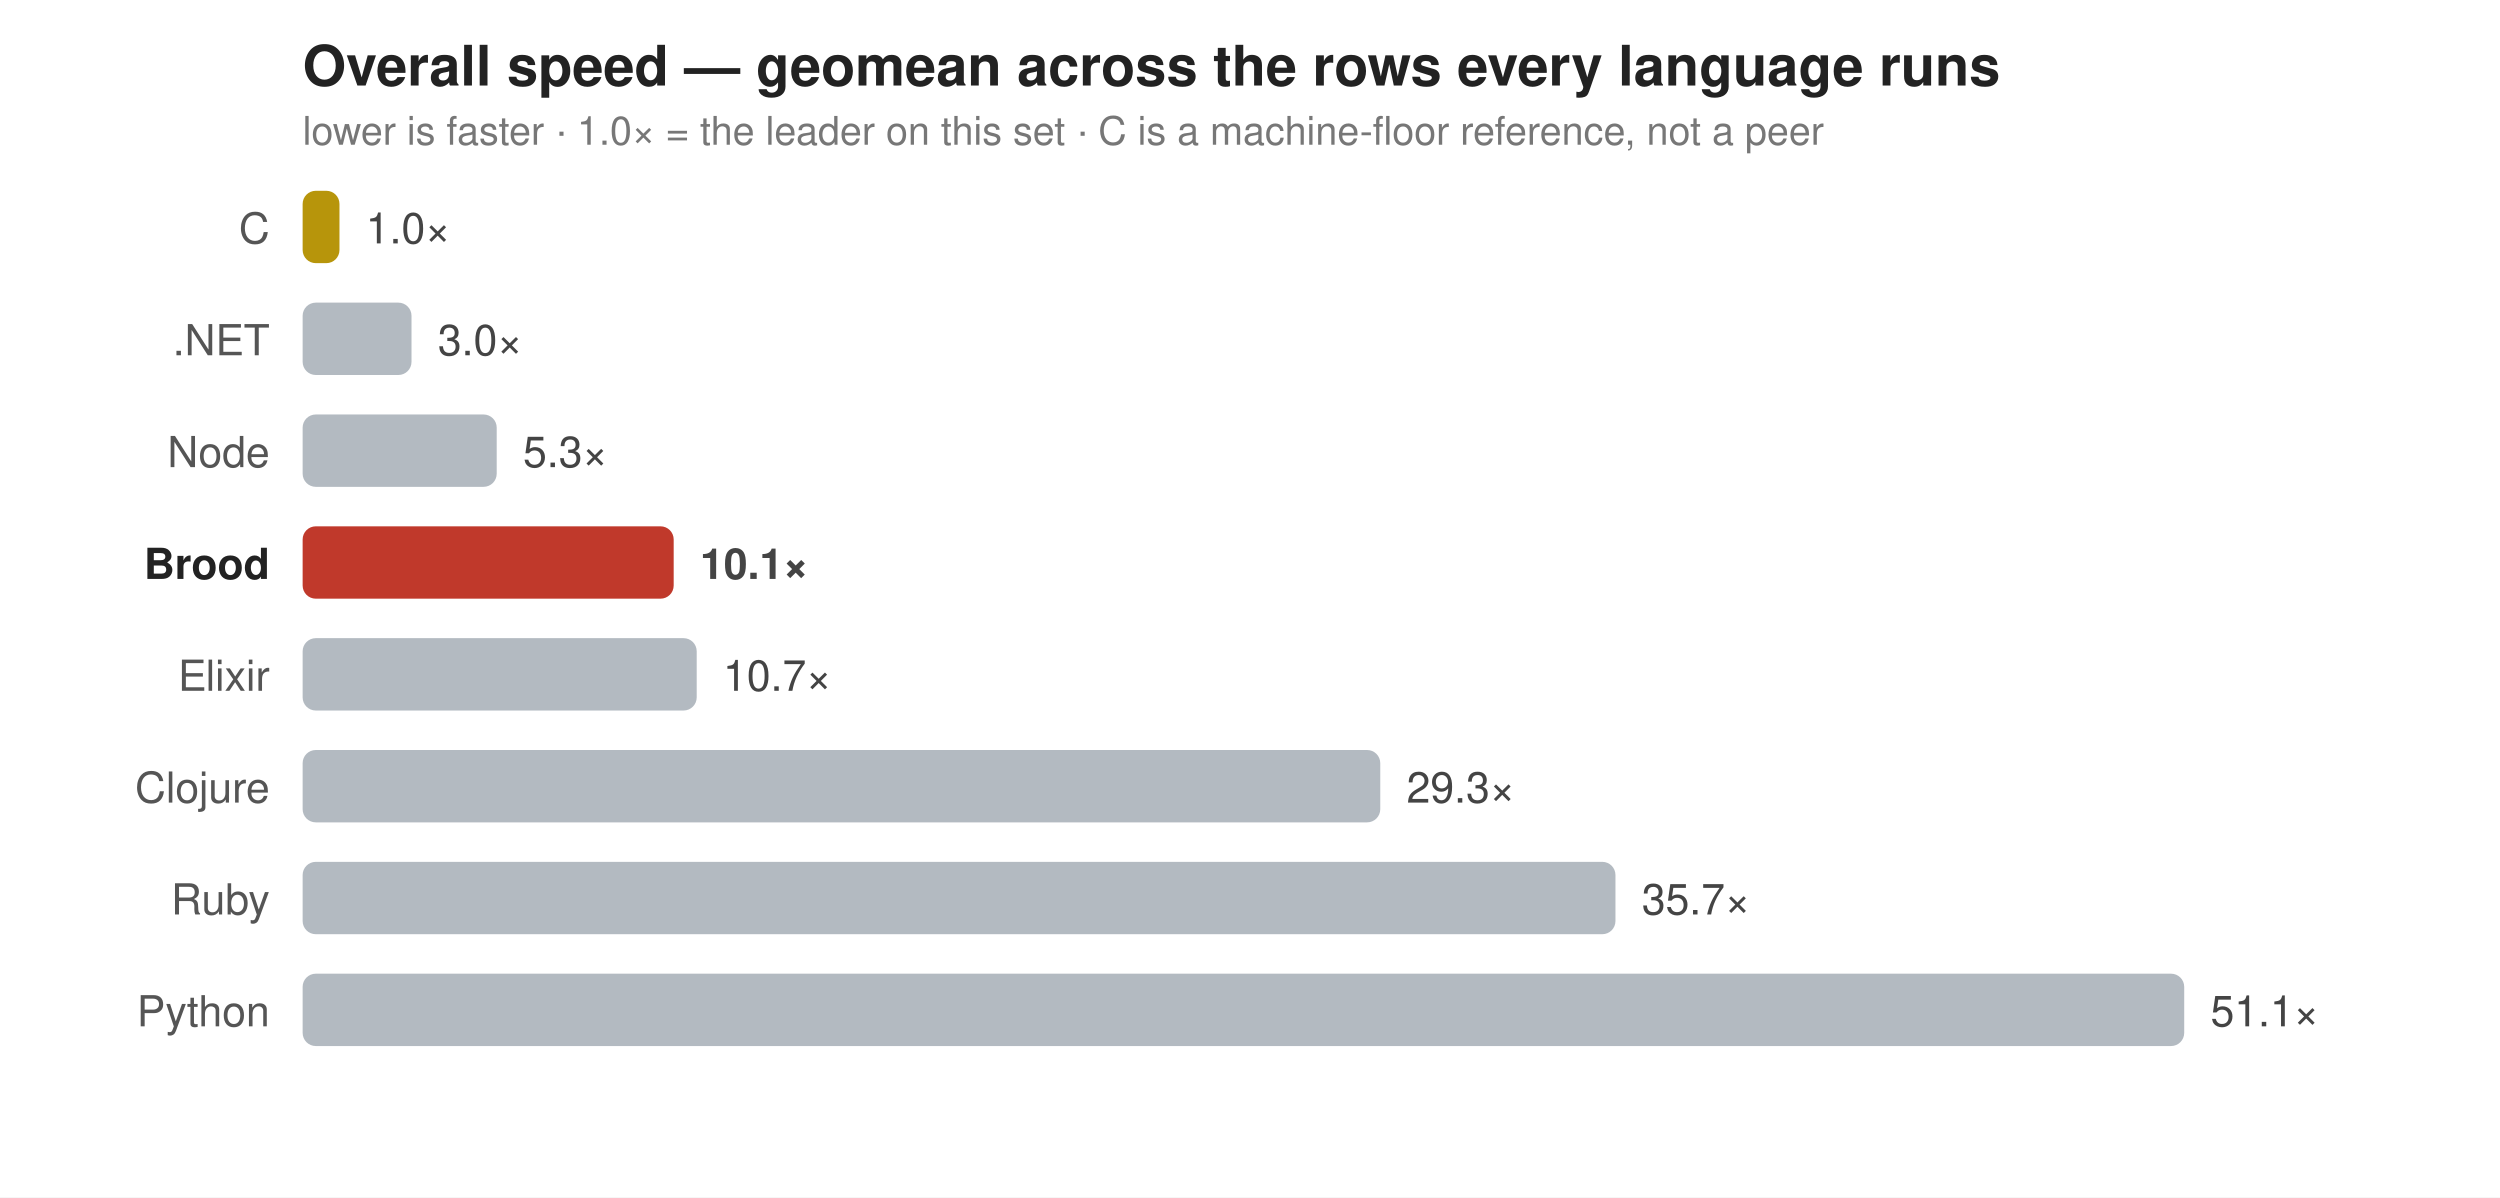
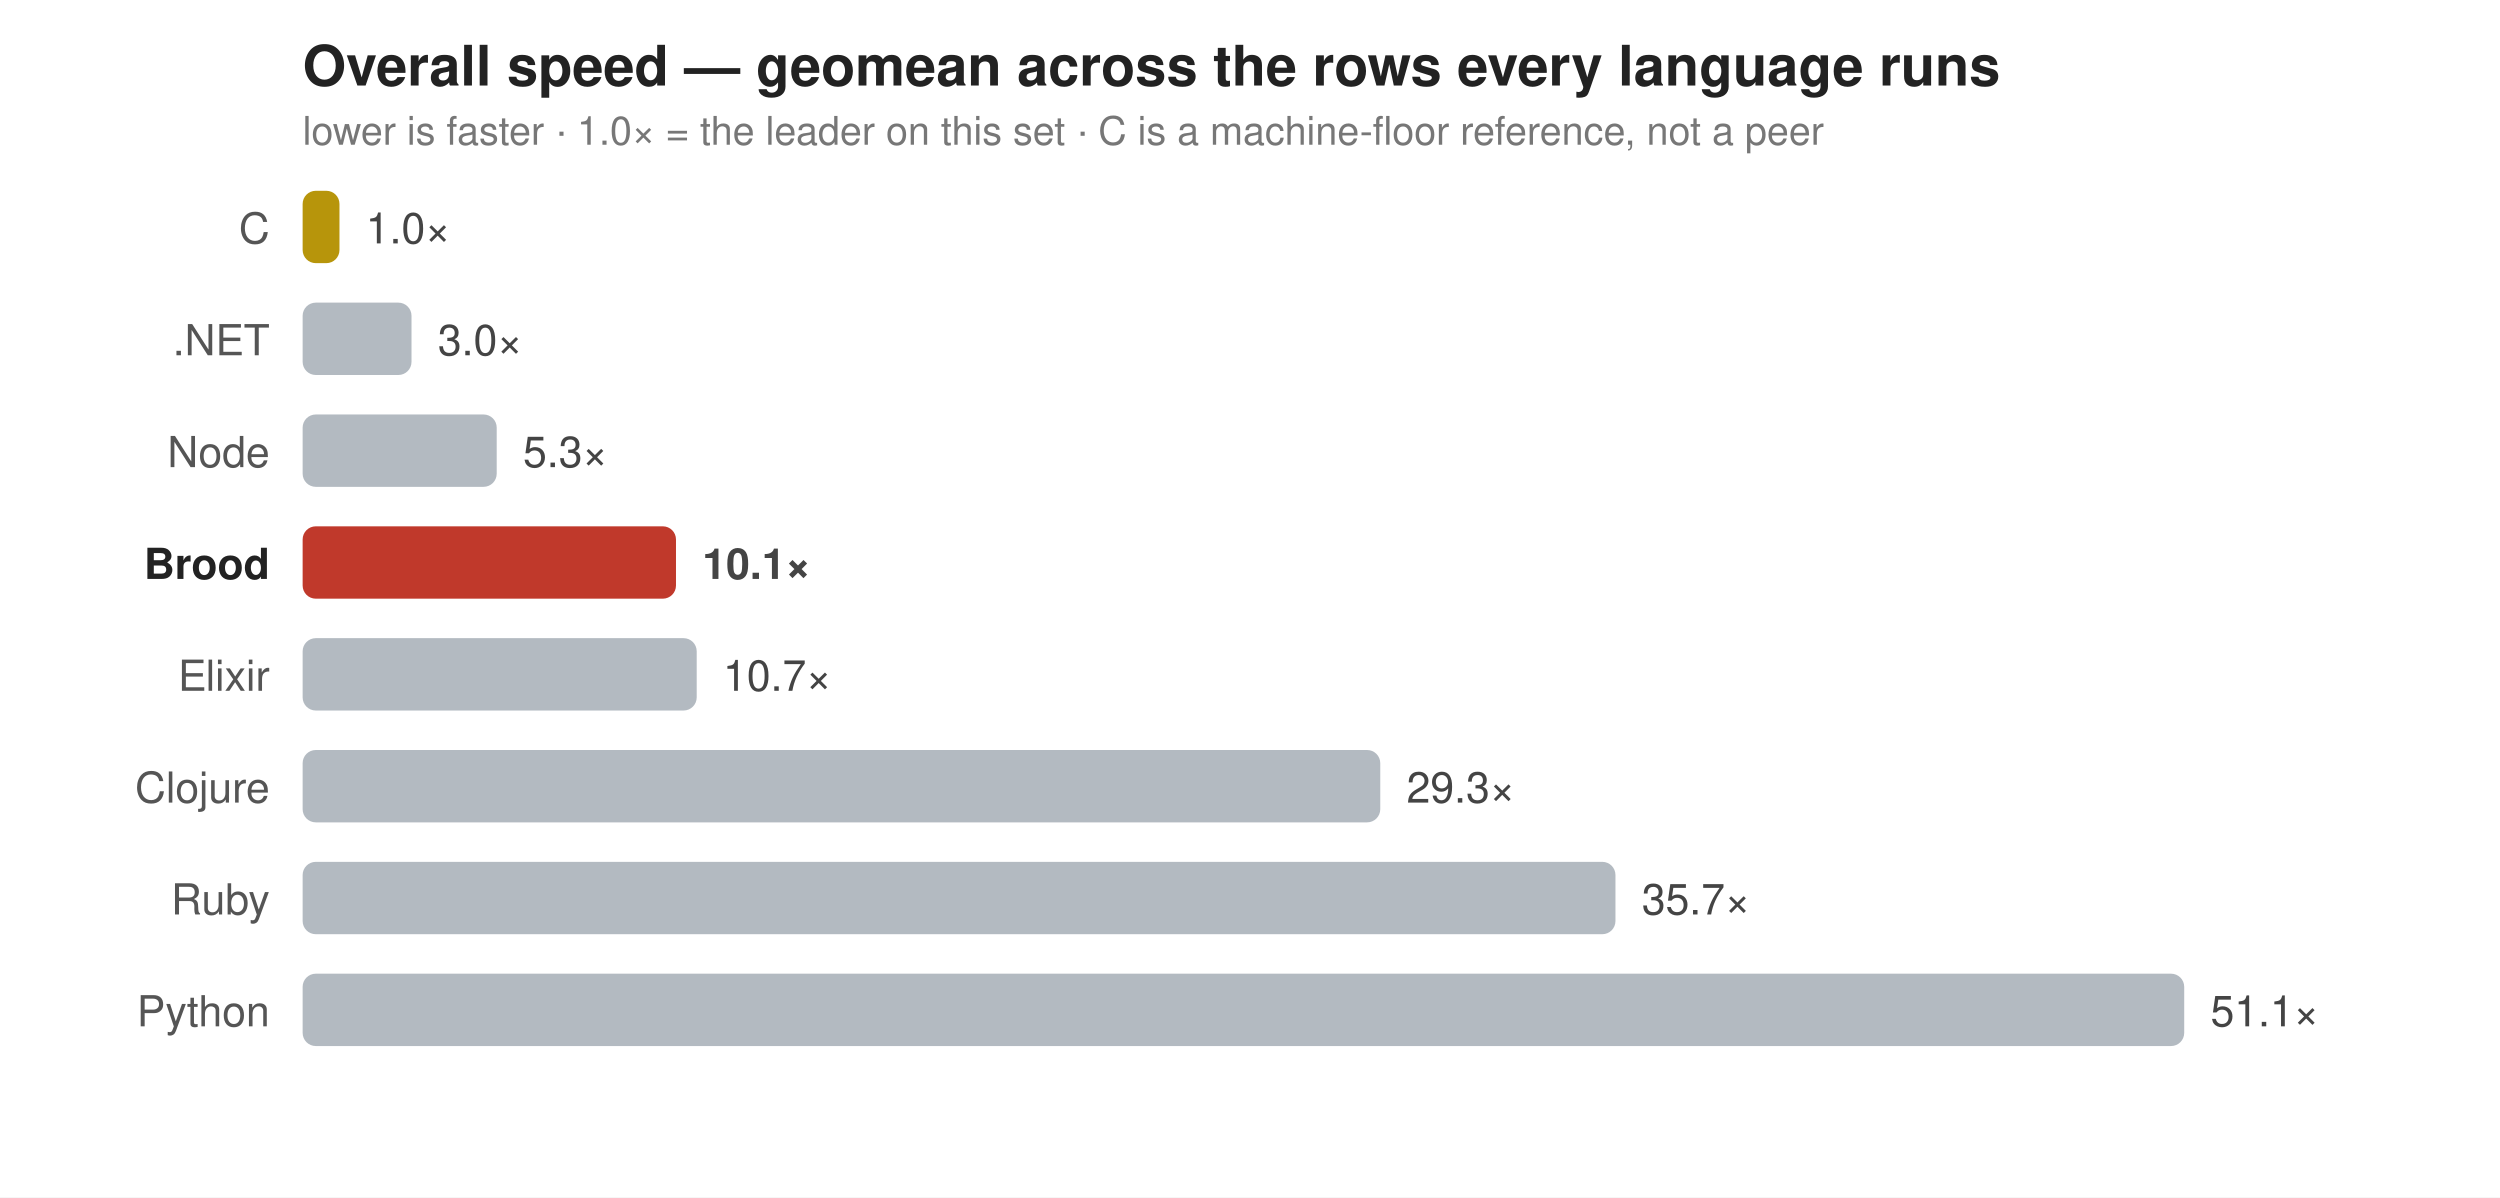
<svg xmlns="http://www.w3.org/2000/svg" width="760" height="364" viewBox="0 0 760 364" font-family="system-ui,Segoe UI,Helvetica,Arial,sans-serif">
  <rect width="760" height="364" fill="#ffffff" />
  <text x="92" y="26" font-size="17" font-weight="700" fill="#222">Overall speed — geomean across the rows every language runs</text>
  <text x="92" y="44" font-size="12" fill="#777">lower is faster · 1.0× = the leader on this set · C is a machine-floor reference, not a peer</text>
  <rect x="92" y="58" width="11.2" height="22" rx="4" fill="#b7950b" />
  <text x="82" y="74" text-anchor="end" font-size="13" font-weight="500" fill="#555">C</text>
  <text x="111.2" y="74" font-size="13" font-weight="400" fill="#444">1.0×</text>
  <rect x="92" y="92" width="33.1" height="22" rx="4" fill="#b3bac1" />
  <text x="82" y="108" text-anchor="end" font-size="13" font-weight="500" fill="#555">.NET</text>
  <text x="133.1" y="108" font-size="13" font-weight="400" fill="#444">3.0×</text>
  <rect x="92" y="126" width="59.0" height="22" rx="4" fill="#b3bac1" />
  <text x="82" y="142" text-anchor="end" font-size="13" font-weight="500" fill="#555">Node</text>
  <text x="159.0" y="142" font-size="13" font-weight="400" fill="#444">5.3×</text>
-   <rect x="92" y="160" width="112.8" height="22" rx="4" fill="#c0392b" />
+   <rect x="92" y="160" width="113.5" height="22" rx="4" fill="#c0392b" />
  <text x="82" y="176" text-anchor="end" font-size="13" font-weight="700" fill="#222">Brood</text>
-   <text x="212.8" y="176" font-size="13" font-weight="700" fill="#444">10.1×</text>
+   <text x="213.5" y="176" font-size="13" font-weight="700" fill="#444">10.1×</text>
  <rect x="92" y="194" width="119.8" height="22" rx="4" fill="#b3bac1" />
  <text x="82" y="210" text-anchor="end" font-size="13" font-weight="500" fill="#555">Elixir</text>
  <text x="219.8" y="210" font-size="13" font-weight="400" fill="#444">10.7×</text>
  <rect x="92" y="228" width="327.6" height="22" rx="4" fill="#b3bac1" />
  <text x="82" y="244" text-anchor="end" font-size="13" font-weight="500" fill="#555">Clojure</text>
  <text x="427.6" y="244" font-size="13" font-weight="400" fill="#444">29.3×</text>
  <rect x="92" y="262" width="399.1" height="22" rx="4" fill="#b3bac1" />
  <text x="82" y="278" text-anchor="end" font-size="13" font-weight="500" fill="#555">Ruby</text>
  <text x="499.1" y="278" font-size="13" font-weight="400" fill="#444">35.7×</text>
  <rect x="92" y="296" width="572.0" height="22" rx="4" fill="#b3bac1" />
  <text x="82" y="312" text-anchor="end" font-size="13" font-weight="500" fill="#555">Python</text>
  <text x="672.0" y="312" font-size="13" font-weight="400" fill="#444">51.1×</text>
</svg>
